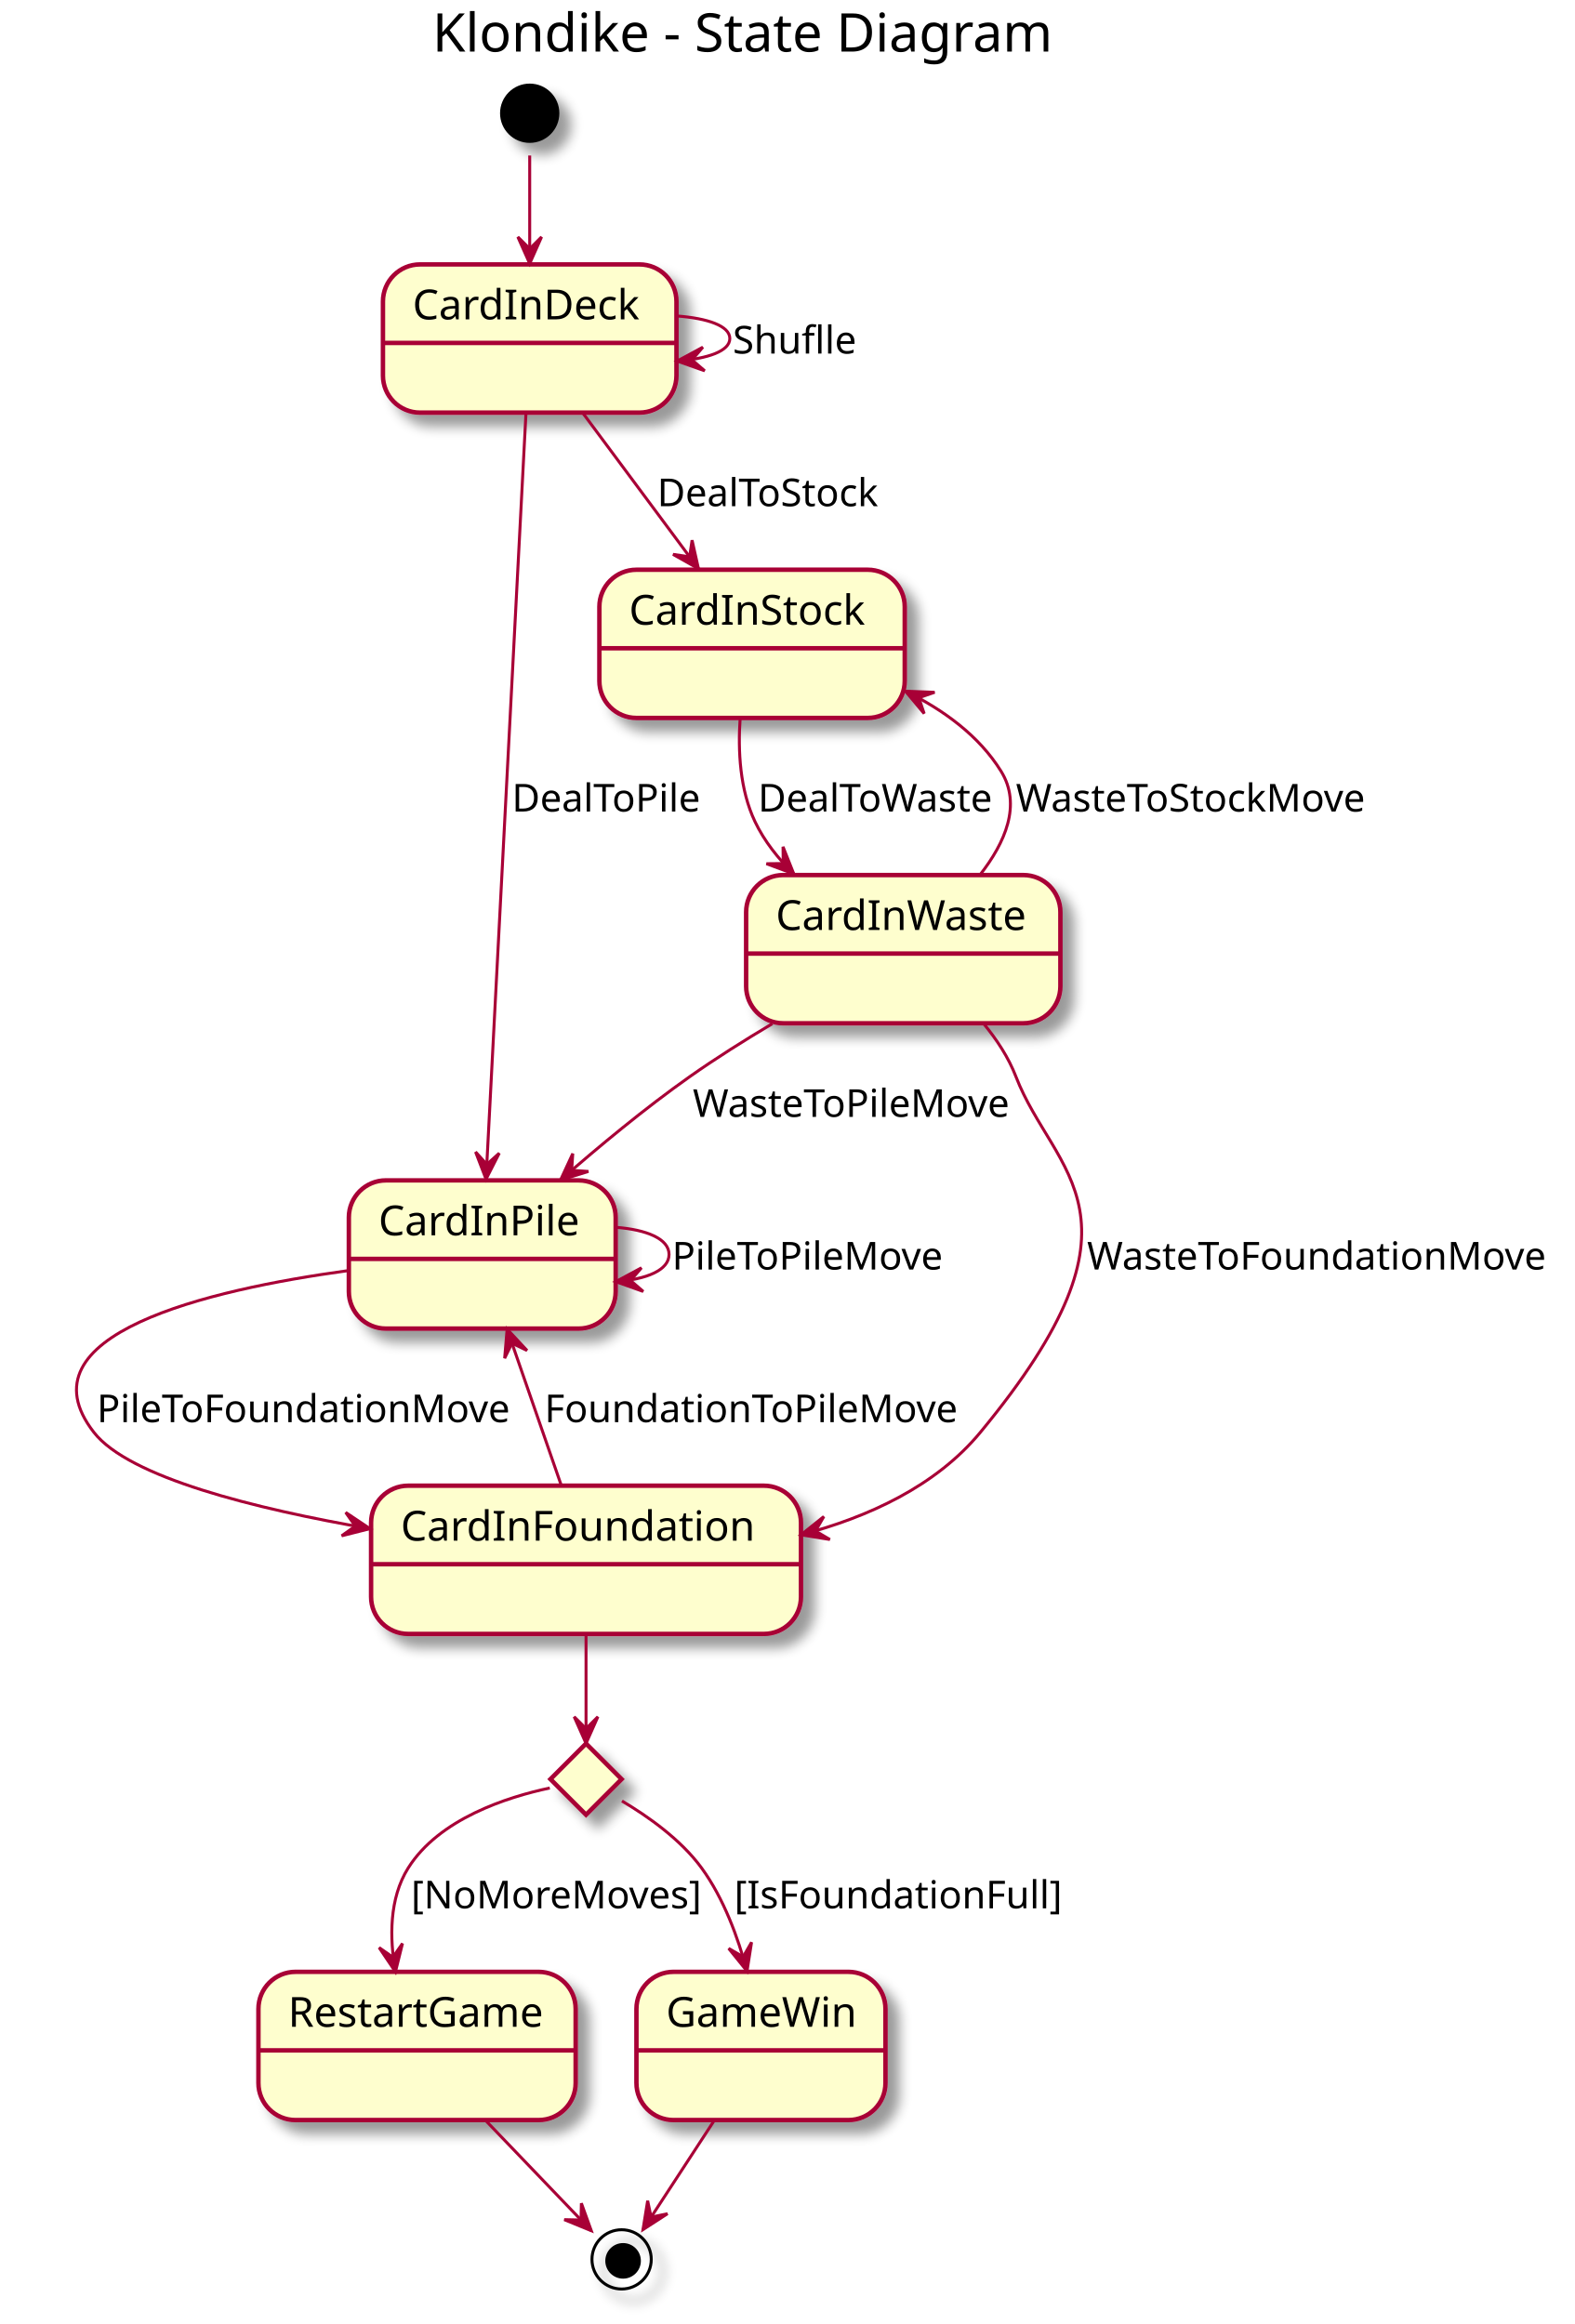
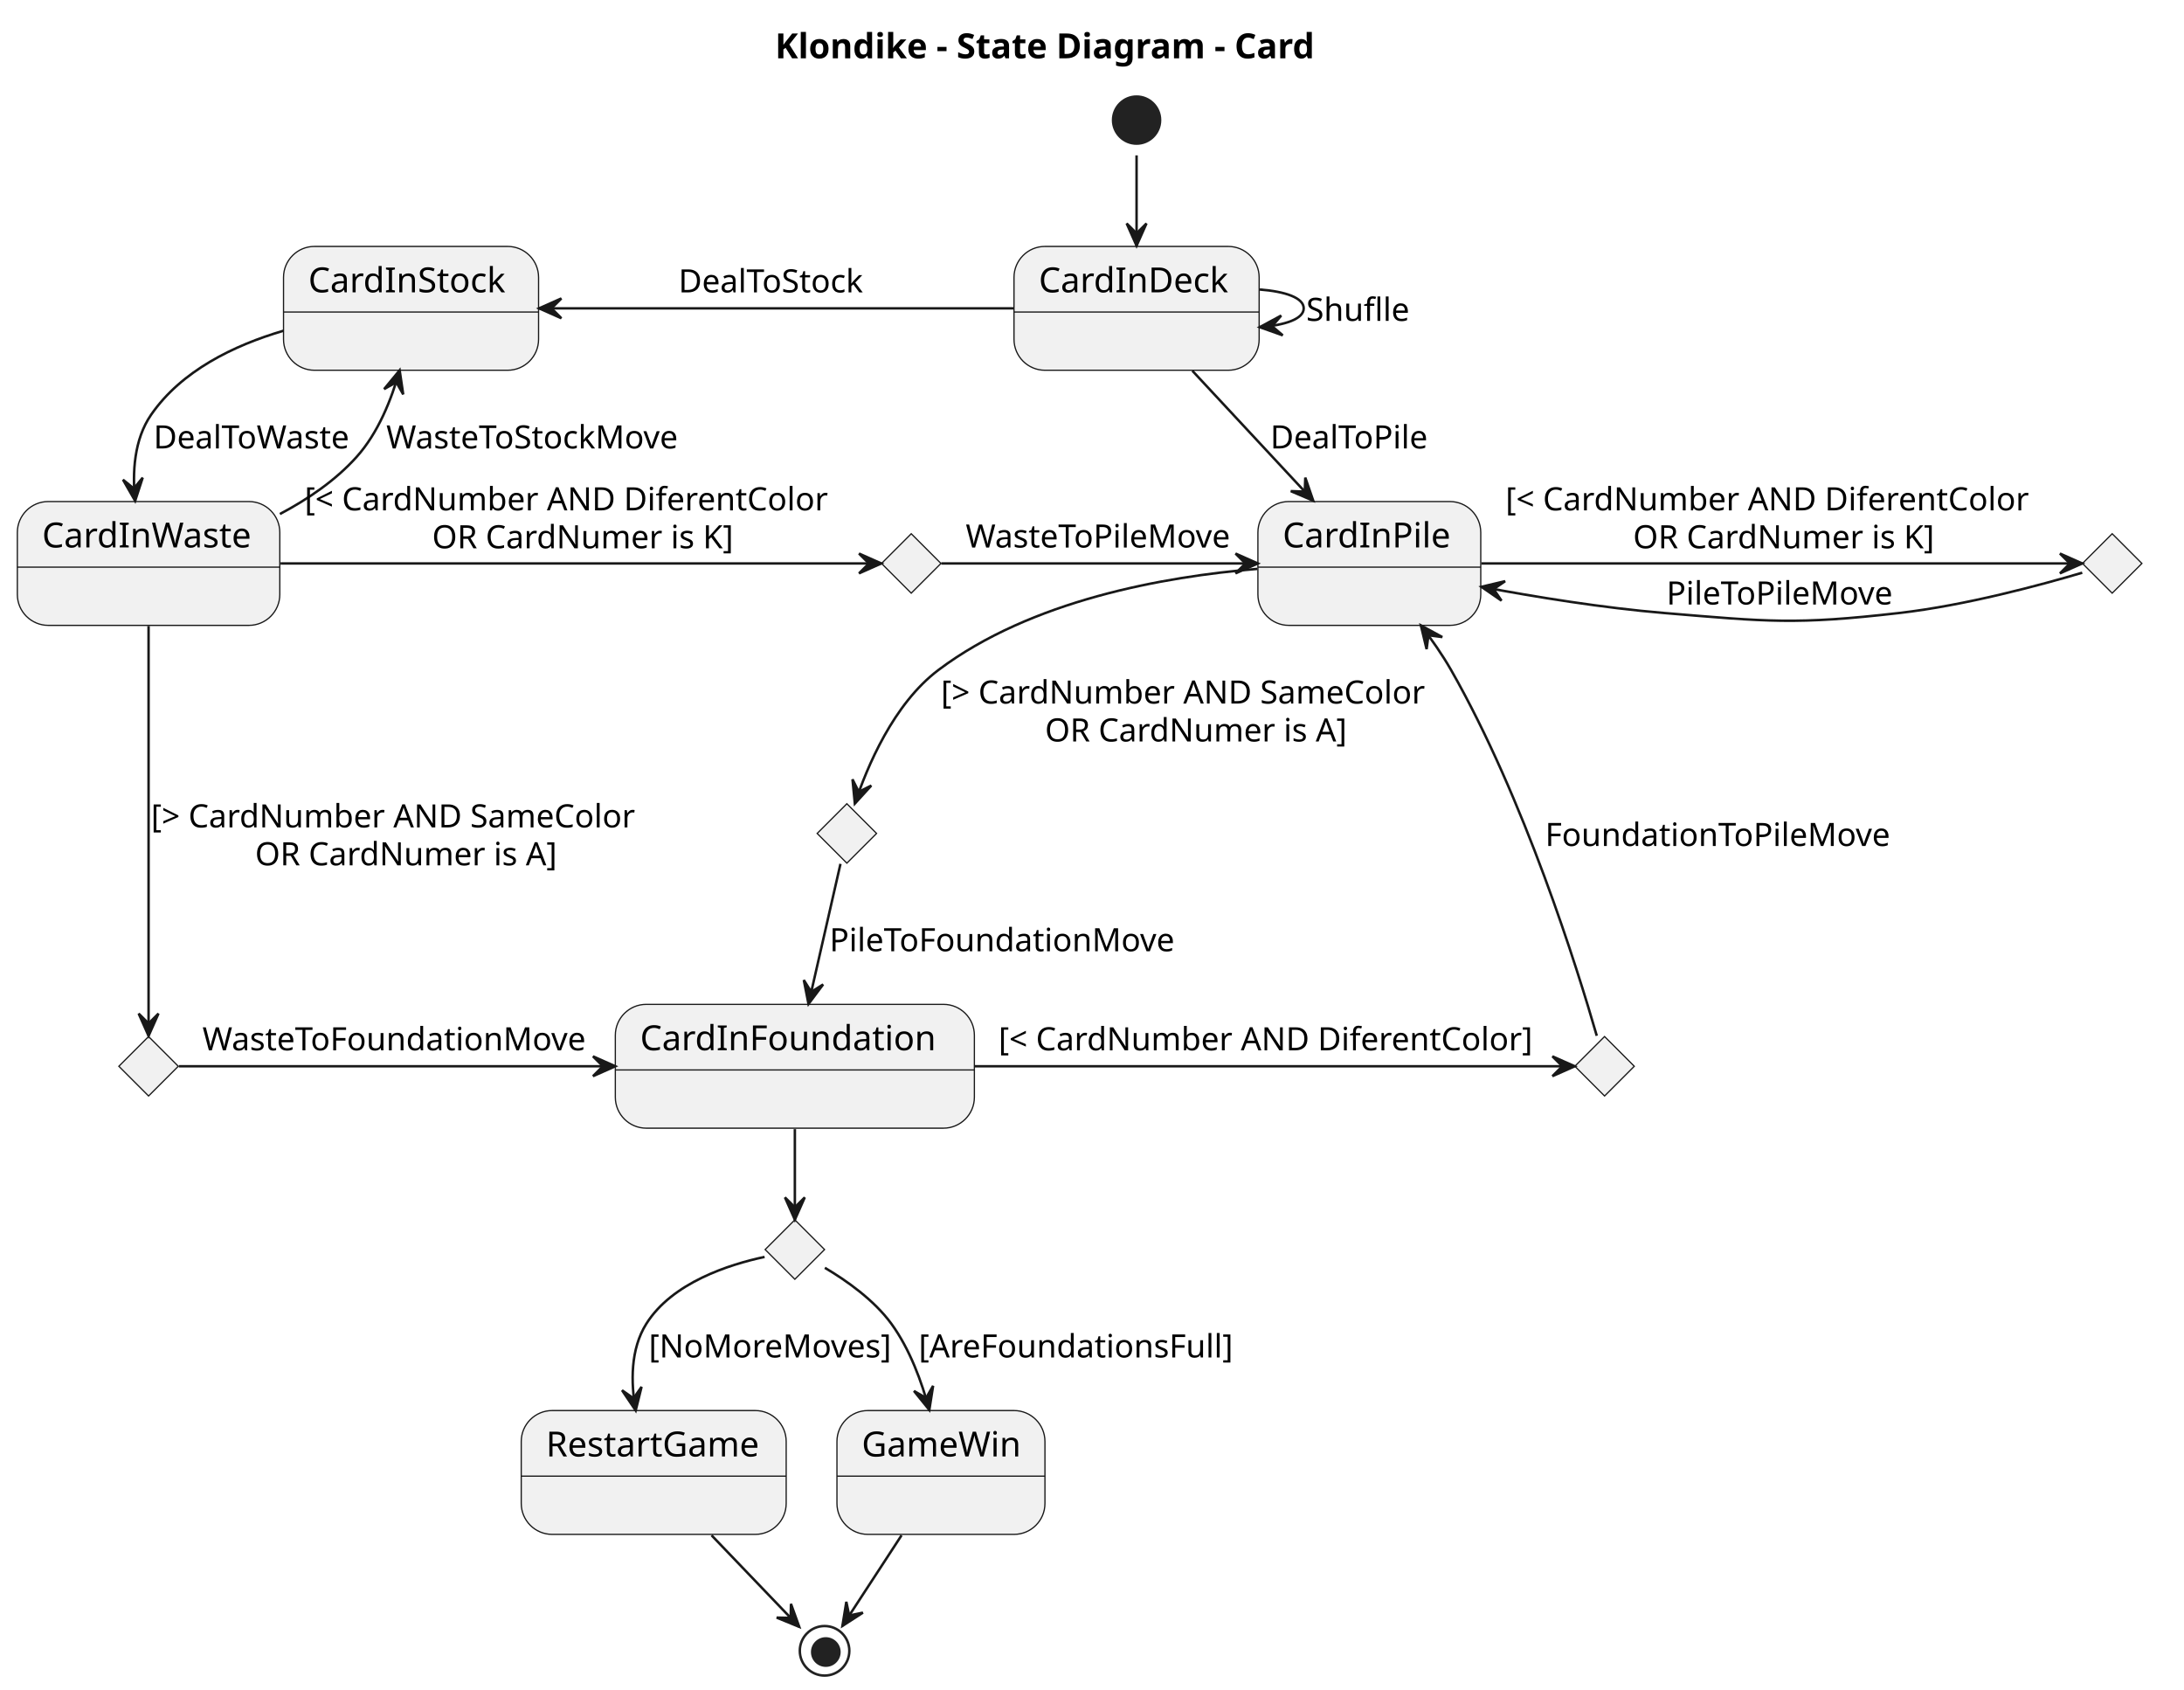
- <svg xmlns="http://www.w3.org/2000/svg" contentScriptType="application/ecmascript" contentStyleType="text/css" height="784px" preserveAspectRatio="none" style="width:531px;height:784px;background:#FFFFFF;" version="1.1" viewBox="0 0 531 784" width="531px" zoomAndPan="magnify">
-   <defs>
-     <filter height="300%" id="f1mayfq44cu005" width="300%" x="-1" y="-1">
-       <feGaussianBlur result="blurOut" stdDeviation="2.0" />
-       <feColorMatrix in="blurOut" result="blurOut2" type="matrix" values="0 0 0 0 0 0 0 0 0 0 0 0 0 0 0 0 0 0 .4 0" />
-       <feOffset dx="4.0" dy="4.0" in="blurOut2" result="blurOut3" />
-       <feBlend in="SourceGraphic" in2="blurOut3" mode="normal" />
-     </filter>
-   </defs>
+ <svg xmlns="http://www.w3.org/2000/svg" contentStyleType="text/css" height="682px" preserveAspectRatio="none" style="width:882px;height:682px;background:#FFFFFF;" version="1.1" viewBox="0 0 882 682" width="882px" zoomAndPan="magnify">
+   <defs />
  <g>
-     <text fill="#000000" font-family="sans-serif" font-size="18" lengthAdjust="spacing" textLength="227" x="145.833" y="17.402">Klondike  - State Diagram</text>
+     <rect height="26.488" style="stroke:#00000000;stroke-width:1.0;fill:none;" width="252" x="308" y="5" />
+     <text fill="#000000" font-family="sans-serif" font-size="14" font-weight="bold" lengthAdjust="spacing" textLength="242" x="313" y="23.535">Klondike  - State Diagram - Card</text>
    <g id="CardInDeck">
-       <rect fill="#FEFECE" filter="url(#f1mayfq44cu005)" height="50" rx="12.5" ry="12.5" style="stroke:#A80036;stroke-width:1.5;" width="99" x="129.165" y="89.199" />
-       <line style="stroke:#A80036;stroke-width:1.5;" x1="129.165" x2="228.165" y1="115.688" y2="115.688" />
-       <text fill="#000000" font-family="sans-serif" font-size="14" lengthAdjust="spacing" textLength="79" x="139.165" y="107.734">CardInDeck</text>
+       <rect fill="#F1F1F1" height="50" rx="12.5" ry="12.5" style="stroke:#181818;stroke-width:0.5;" width="99" x="409.5" y="99.488" />
+       <line style="stroke:#181818;stroke-width:0.5;" x1="409.5" x2="508.5" y1="125.977" y2="125.977" />
+       <text fill="#000000" font-family="sans-serif" font-size="14" lengthAdjust="spacing" textLength="79" x="419.5" y="118.023">CardInDeck</text>
    </g>
    <g id="CardInPile">
-       <rect fill="#FEFECE" filter="url(#f1mayfq44cu005)" height="50" rx="12.5" ry="12.5" style="stroke:#A80036;stroke-width:1.5;" width="90" x="117.665" y="398.199" />
-       <line style="stroke:#A80036;stroke-width:1.5;" x1="117.665" x2="207.665" y1="424.688" y2="424.688" />
-       <text fill="#000000" font-family="sans-serif" font-size="14" lengthAdjust="spacing" textLength="70" x="127.665" y="416.734">CardInPile</text>
+       <rect fill="#F1F1F1" height="50" rx="12.5" ry="12.5" style="stroke:#181818;stroke-width:0.5;" width="90" x="508" y="202.488" />
+       <line style="stroke:#181818;stroke-width:0.5;" x1="508" x2="598" y1="228.977" y2="228.977" />
+       <text fill="#000000" font-family="sans-serif" font-size="14" lengthAdjust="spacing" textLength="70" x="518" y="221.023">CardInPile</text>
    </g>
    <g id="CardInStock">
-       <rect fill="#FEFECE" filter="url(#f1mayfq44cu005)" height="50" rx="12.5" ry="12.5" style="stroke:#A80036;stroke-width:1.5;" width="103" x="202.165" y="192.199" />
-       <line style="stroke:#A80036;stroke-width:1.5;" x1="202.165" x2="305.165" y1="218.688" y2="218.688" />
-       <text fill="#000000" font-family="sans-serif" font-size="14" lengthAdjust="spacing" textLength="83" x="212.165" y="210.734">CardInStock</text>
+       <rect fill="#F1F1F1" height="50" rx="12.5" ry="12.5" style="stroke:#181818;stroke-width:0.5;" width="103" x="114.5" y="99.488" />
+       <line style="stroke:#181818;stroke-width:0.5;" x1="114.5" x2="217.5" y1="125.977" y2="125.977" />
+       <text fill="#000000" font-family="sans-serif" font-size="14" lengthAdjust="spacing" textLength="83" x="124.5" y="118.023">CardInStock</text>
+     </g>
+     <g id="CardInWaste">
+       <rect fill="#F1F1F1" height="50" rx="12.5" ry="12.5" style="stroke:#181818;stroke-width:0.5;" width="106" x="7" y="202.488" />
+       <line style="stroke:#181818;stroke-width:0.5;" x1="7" x2="113" y1="228.977" y2="228.977" />
+       <text fill="#000000" font-family="sans-serif" font-size="14" lengthAdjust="spacing" textLength="86" x="17" y="221.023">CardInWaste</text>
    </g>
    <g id="CardInFoundation">
-       <rect fill="#FEFECE" filter="url(#f1mayfq44cu005)" height="50" rx="12.5" ry="12.5" style="stroke:#A80036;stroke-width:1.5;" width="145" x="125.165" y="501.199" />
-       <line style="stroke:#A80036;stroke-width:1.5;" x1="125.165" x2="270.165" y1="527.688" y2="527.688" />
-       <text fill="#000000" font-family="sans-serif" font-size="14" lengthAdjust="spacing" textLength="125" x="135.165" y="519.734">CardInFoundation</text>
+       <rect fill="#F1F1F1" height="50" rx="12.5" ry="12.5" style="stroke:#181818;stroke-width:0.5;" width="145" x="248.5" y="405.488" />
+       <line style="stroke:#181818;stroke-width:0.5;" x1="248.5" x2="393.5" y1="431.977" y2="431.977" />
+       <text fill="#000000" font-family="sans-serif" font-size="14" lengthAdjust="spacing" textLength="125" x="258.5" y="424.023">CardInFoundation</text>
    </g>
-     <polygon fill="#FEFECE" filter="url(#f1mayfq44cu005)" points="197.665,588.199,209.665,600.199,197.665,612.199,185.665,600.199,197.665,588.199" style="stroke:#A80036;stroke-width:1.5;" />
+     <g id="elem_GameFinal">
+       <polygon fill="#F1F1F1" points="321,492.488,333,504.488,321,516.488,309,504.488,321,492.488" style="stroke:#181818;stroke-width:0.5;" />
+     </g>
    <g id="RestartGame">
-       <rect fill="#FEFECE" filter="url(#f1mayfq44cu005)" height="50" rx="12.5" ry="12.5" style="stroke:#A80036;stroke-width:1.5;" width="107" x="87.165" y="665.199" />
-       <line style="stroke:#A80036;stroke-width:1.5;" x1="87.165" x2="194.165" y1="691.688" y2="691.688" />
-       <text fill="#000000" font-family="sans-serif" font-size="14" lengthAdjust="spacing" textLength="87" x="97.165" y="683.734">RestartGame</text>
+       <rect fill="#F1F1F1" height="50" rx="12.5" ry="12.5" style="stroke:#181818;stroke-width:0.5;" width="107" x="210.5" y="569.488" />
+       <line style="stroke:#181818;stroke-width:0.5;" x1="210.5" x2="317.5" y1="595.977" y2="595.977" />
+       <text fill="#000000" font-family="sans-serif" font-size="14" lengthAdjust="spacing" textLength="87" x="220.5" y="588.023">RestartGame</text>
    </g>
    <g id="GameWin">
-       <rect fill="#FEFECE" filter="url(#f1mayfq44cu005)" height="50" rx="12.5" ry="12.5" style="stroke:#A80036;stroke-width:1.5;" width="84" x="214.665" y="665.199" />
-       <line style="stroke:#A80036;stroke-width:1.5;" x1="214.665" x2="298.665" y1="691.688" y2="691.688" />
-       <text fill="#000000" font-family="sans-serif" font-size="14" lengthAdjust="spacing" textLength="64" x="224.665" y="683.734">GameWin</text>
+       <rect fill="#F1F1F1" height="50" rx="12.5" ry="12.5" style="stroke:#181818;stroke-width:0.5;" width="84" x="338" y="569.488" />
+       <line style="stroke:#181818;stroke-width:0.5;" x1="338" x2="422" y1="595.977" y2="595.977" />
+       <text fill="#000000" font-family="sans-serif" font-size="14" lengthAdjust="spacing" textLength="64" x="348" y="588.023">GameWin</text>
    </g>
-     <ellipse cx="178.665" cy="38.199" fill="#000000" filter="url(#f1mayfq44cu005)" rx="10" ry="10" style="stroke:none;stroke-width:1.0;" />
-     <g id="CardInWaste">
-       <rect fill="#FEFECE" filter="url(#f1mayfq44cu005)" height="50" rx="12.5" ry="12.5" style="stroke:#A80036;stroke-width:1.5;" width="106" x="251.665" y="295.199" />
-       <line style="stroke:#A80036;stroke-width:1.5;" x1="251.665" x2="357.665" y1="321.688" y2="321.688" />
-       <text fill="#000000" font-family="sans-serif" font-size="14" lengthAdjust="spacing" textLength="86" x="261.665" y="313.734">CardInWaste</text>
+     <g id="elem_PPDecision">
+       <polygon fill="#F1F1F1" points="853,215.488,865,227.488,853,239.488,841,227.488,853,215.488" style="stroke:#181818;stroke-width:0.5;" />
    </g>
-     <ellipse cx="209.665" cy="762.199" filter="url(#f1mayfq44cu005)" rx="10" ry="10" style="stroke:#000000;stroke-width:1.0;fill:none;" />
-     <ellipse cx="210.165" cy="762.699" fill="#000000" rx="6" ry="6" style="stroke:none;stroke-width:1.0;" />
-     <path d="M178.665,52.449 C178.665,62.179 178.665,76.583 178.665,88.924 " fill="none" style="stroke:#A80036;stroke-width:1.0;" />
-     <polygon fill="#A80036" points="178.665,88.924,182.665,79.924,178.665,83.924,174.665,79.924,178.665,88.924" style="stroke:#A80036;stroke-width:1.0;" />
-     <path d="M228.411,106.601 C238.738,107.401 246.165,109.934 246.165,114.199 C246.165,118.465 238.738,120.998 228.411,121.797 " fill="none" style="stroke:#A80036;stroke-width:1.0;" />
-     <polygon fill="#A80036" points="228.411,121.797,237.693,125.091,233.396,121.411,237.075,117.114,228.411,121.797" style="stroke:#A80036;stroke-width:1.0;" />
-     <text fill="#000000" font-family="sans-serif" font-size="13" lengthAdjust="spacing" textLength="43" x="247.165" y="119.268">Shuflle</text>
-     <path d="M177.41,139.289 C174.426,196.537 166.937,340.235 163.937,397.796 " fill="none" style="stroke:#A80036;stroke-width:1.0;" />
-     <polygon fill="#A80036" points="163.937,397.796,168.4,389.017,164.197,392.803,160.411,388.601,163.937,397.796" style="stroke:#A80036;stroke-width:1.0;" />
-     <text fill="#000000" font-family="sans-serif" font-size="13" lengthAdjust="spacing" textLength="66" x="172.665" y="273.768">DealToPile</text>
-     <path d="M196.63,139.391 C208.417,155.265 223.777,175.95 235.588,191.855 " fill="none" style="stroke:#A80036;stroke-width:1.0;" />
-     <polygon fill="#A80036" points="235.588,191.855,233.433,182.244,232.607,187.84,227.011,187.014,235.588,191.855" style="stroke:#A80036;stroke-width:1.0;" />
-     <text fill="#000000" font-family="sans-serif" font-size="13" lengthAdjust="spacing" textLength="79" x="221.665" y="170.768">DealToStock</text>
-     <path d="M207.686,414.031 C218.051,414.821 225.665,417.877 225.665,423.199 C225.665,428.522 218.051,431.578 207.686,432.368 " fill="none" style="stroke:#A80036;stroke-width:1.0;" />
-     <polygon fill="#A80036" points="207.686,432.368,216.964,435.672,212.671,431.988,216.356,427.695,207.686,432.368" style="stroke:#A80036;stroke-width:1.0;" />
-     <text fill="#000000" font-family="sans-serif" font-size="13" lengthAdjust="spacing" textLength="93" x="226.665" y="428.268">PileToPileMove</text>
-     <path d="M117.32,428.658 C70.002,435.147 6,450.232 31.665,483.199 C43.49,498.388 85.829,508.957 124.786,515.694 " fill="none" style="stroke:#A80036;stroke-width:1.0;" />
-     <polygon fill="#A80036" points="124.786,515.694,116.599,510.219,119.859,514.842,115.236,518.102,124.786,515.694" style="stroke:#A80036;stroke-width:1.0;" />
-     <text fill="#000000" font-family="sans-serif" font-size="13" lengthAdjust="spacing" textLength="142" x="32.665" y="479.768">PileToFoundationMove</text>
-     <path d="M189.229,500.855 C183.718,484.95 176.549,464.265 171.049,448.391 " fill="none" style="stroke:#A80036;stroke-width:1.0;" />
-     <polygon fill="#A80036" points="171.049,448.391,170.216,458.205,172.686,453.116,177.775,455.585,171.049,448.391" style="stroke:#A80036;stroke-width:1.0;" />
-     <text fill="#000000" font-family="sans-serif" font-size="13" lengthAdjust="spacing" textLength="142" x="183.665" y="479.768">FoundationToPileMove</text>
-     <path d="M249.65,242.21 C248.87,253.351 249.555,266.471 254.665,277.199 C257.785,283.75 262.471,289.65 267.743,294.815 " fill="none" style="stroke:#A80036;stroke-width:1.0;" />
-     <polygon fill="#A80036" points="267.743,294.815,264.114,285.66,264.171,291.316,258.515,291.374,267.743,294.815" style="stroke:#A80036;stroke-width:1.0;" />
-     <text fill="#000000" font-family="sans-serif" font-size="13" lengthAdjust="spacing" textLength="81" x="255.665" y="273.768">DealToWaste</text>
-     <path d="M330.579,295.098 C339.025,284.298 344.638,271.481 337.665,260.199 C330.208,248.133 318.118,239.417 305.405,233.168 " fill="none" style="stroke:#A80036;stroke-width:1.0;" />
-     <polygon fill="#A80036" points="305.405,233.168,311.717,240.728,309.892,235.374,315.246,233.548,305.405,233.168" style="stroke:#A80036;stroke-width:1.0;" />
-     <text fill="#000000" font-family="sans-serif" font-size="13" lengthAdjust="spacing" textLength="121" x="342.665" y="273.768">WasteToStockMove</text>
-     <path d="M260.505,345.342 C251.125,350.915 241.417,357.028 232.665,363.199 C217.598,373.824 201.813,386.935 189.054,398.096 " fill="none" style="stroke:#A80036;stroke-width:1.0;" />
-     <polygon fill="#A80036" points="189.054,398.096,198.462,395.181,192.817,394.804,193.194,389.16,189.054,398.096" style="stroke:#A80036;stroke-width:1.0;" />
-     <text fill="#000000" font-family="sans-serif" font-size="13" lengthAdjust="spacing" textLength="108" x="233.665" y="376.768">WasteToPileMove</text>
-     <path d="M331.777,345.324 C336.228,350.725 340.191,356.776 342.665,363.199 C355.37,396.178 391.288,409.815 330.665,483.199 C315.629,501.401 292.754,511.83 270.192,517.767 " fill="none" style="stroke:#A80036;stroke-width:1.0;" />
-     <polygon fill="#A80036" points="270.192,517.767,279.914,519.345,275.028,516.495,277.878,511.608,270.192,517.767" style="stroke:#A80036;stroke-width:1.0;" />
-     <text fill="#000000" font-family="sans-serif" font-size="13" lengthAdjust="spacing" textLength="157" x="366.665" y="428.268">WasteToFoundationMove</text>
-     <path d="M197.665,551.575 C197.665,563.977 197.665,578.441 197.665,588.146 " fill="none" style="stroke:#A80036;stroke-width:1.0;" />
-     <polygon fill="#A80036" points="197.665,588.146,201.665,579.146,197.665,583.146,193.665,579.146,197.665,588.146" style="stroke:#A80036;stroke-width:1.0;" />
-     <path d="M185.44,603.178 C171.147,606.217 148.118,613.538 137.665,630.199 C131.234,640.451 131.369,653.788 133.383,665.187 " fill="none" style="stroke:#A80036;stroke-width:1.0;" />
-     <polygon fill="#A80036" points="133.383,665.187,135.756,655.628,132.513,660.263,127.878,657.02,133.383,665.187" style="stroke:#A80036;stroke-width:1.0;" />
-     <text fill="#000000" font-family="sans-serif" font-size="13" lengthAdjust="spacing" textLength="97" x="138.665" y="643.768">[NoMoreMoves]</text>
-     <path d="M209.785,607.567 C218.387,612.649 229.615,620.512 236.665,630.199 C244.111,640.431 248.929,653.634 251.965,664.955 " fill="none" style="stroke:#A80036;stroke-width:1.0;" />
-     <polygon fill="#A80036" points="251.965,664.955,253.497,655.226,250.67,660.126,245.77,657.298,251.965,664.955" style="stroke:#A80036;stroke-width:1.0;" />
-     <text fill="#000000" font-family="sans-serif" font-size="13" lengthAdjust="spacing" textLength="113" x="247.665" y="643.768">[IsFoundationFull]</text>
-     <path d="M164.025,715.575 C176.067,728.14 190.137,742.822 199.438,752.527 " fill="none" style="stroke:#A80036;stroke-width:1.0;" />
-     <polygon fill="#A80036" points="199.438,752.527,196.098,743.261,195.978,748.917,190.322,748.797,199.438,752.527" style="stroke:#A80036;stroke-width:1.0;" />
-     <path d="M240.753,715.575 C232.657,727.977 223.216,742.441 216.88,752.146 " fill="none" style="stroke:#A80036;stroke-width:1.0;" />
-     <polygon fill="#A80036" points="216.88,752.146,225.149,746.796,219.613,747.959,218.45,742.423,216.88,752.146" style="stroke:#A80036;stroke-width:1.0;" />
+     <g id="elem_PFDecision">
+       <polygon fill="#F1F1F1" points="342,324.488,354,336.488,342,348.488,330,336.488,342,324.488" style="stroke:#181818;stroke-width:0.5;" />
+     </g>
+     <g id="elem_FPDecision">
+       <polygon fill="#F1F1F1" points="648,418.488,660,430.488,648,442.488,636,430.488,648,418.488" style="stroke:#181818;stroke-width:0.5;" />
+     </g>
+     <g id="elem_WPDecision">
+       <polygon fill="#F1F1F1" points="368,215.488,380,227.488,368,239.488,356,227.488,368,215.488" style="stroke:#181818;stroke-width:0.5;" />
+     </g>
+     <g id="elem_WFDecision">
+       <polygon fill="#F1F1F1" points="60,418.488,72,430.488,60,442.488,48,430.488,60,418.488" style="stroke:#181818;stroke-width:0.5;" />
+     </g>
+     <ellipse cx="459" cy="48.488" fill="#222222" rx="10" ry="10" style="stroke:none;stroke-width:1.0;" />
+     <ellipse cx="333" cy="666.488" fill="none" rx="10" ry="10" style="stroke:#222222;stroke-width:1.0;" />
+     <ellipse cx="333.5" cy="666.988" fill="#222222" rx="6" ry="6" style="stroke:none;stroke-width:1.0;" />
+     <path d="M459,62.738 C459,72.468 459,86.872 459,99.213 " fill="none" style="stroke:#181818;stroke-width:1.0;" />
+     <polygon fill="#181818" points="459,99.213,463,90.213,459,94.213,455,90.213,459,99.213" style="stroke:#181818;stroke-width:1.0;" />
+     <path d="M508.745,116.89 C519.073,117.69 526.5,120.223 526.5,124.488 C526.5,128.754 519.073,131.287 508.745,132.086 " fill="none" style="stroke:#181818;stroke-width:1.0;" />
+     <polygon fill="#181818" points="508.745,132.086,518.027,135.38,513.731,131.7,517.41,127.403,508.745,132.086" style="stroke:#181818;stroke-width:1.0;" />
+     <text fill="#000000" font-family="sans-serif" font-size="13" lengthAdjust="spacing" textLength="43" x="527.5" y="129.557">Shuflle</text>
+     <path d="M217.708,124.488 C271.758,124.488 355.976,124.488 409.274,124.488 " fill="none" style="stroke:#181818;stroke-width:1.0;" />
+     <polygon fill="#181818" points="217.708,124.488,226.708,128.488,222.708,124.488,226.708,120.488,217.708,124.488" style="stroke:#181818;stroke-width:1.0;" />
+     <text fill="#000000" font-family="sans-serif" font-size="13" lengthAdjust="spacing" textLength="79" x="274" y="118.057">DealToStock</text>
+     <path d="M481.515,149.68 C496.289,165.554 515.54,186.239 530.343,202.144 " fill="none" style="stroke:#181818;stroke-width:1.0;" />
+     <polygon fill="#181818" points="530.343,202.144,527.139,192.83,526.936,198.483,521.283,198.281,530.343,202.144" style="stroke:#181818;stroke-width:1.0;" />
+     <text fill="#000000" font-family="sans-serif" font-size="13" lengthAdjust="spacing" textLength="66" x="513" y="181.057">DealToPile</text>
+     <path d="M114.461,133.539 C94.369,139.453 73.259,149.708 61,167.488 C54.138,177.441 53.39,190.754 54.577,202.214 " fill="none" style="stroke:#181818;stroke-width:1.0;" />
+     <polygon fill="#181818" points="54.577,202.214,57.628,192.85,54.062,197.241,49.671,193.674,54.577,202.214" style="stroke:#181818;stroke-width:1.0;" />
+     <text fill="#000000" font-family="sans-serif" font-size="13" lengthAdjust="spacing" textLength="81" x="62" y="181.057">DealToWaste</text>
+     <path d="M161.394,149.489 C158.15,161.157 152.768,174.731 144,184.488 C135.5,193.948 124.381,201.542 113.029,207.53 " fill="none" style="stroke:#181818;stroke-width:1.0;" />
+     <polygon fill="#181818" points="161.394,149.489,155.129,157.088,160.055,154.306,162.837,159.231,161.394,149.489" style="stroke:#181818;stroke-width:1.0;" />
+     <text fill="#000000" font-family="sans-serif" font-size="13" lengthAdjust="spacing" textLength="121" x="156" y="181.057">WasteToStockMove</text>
+     <path d="M113.298,227.488 C187.161,227.488 316.062,227.488 355.913,227.488 " fill="none" style="stroke:#181818;stroke-width:1.0;" />
+     <polygon fill="#181818" points="355.913,227.488,346.913,223.488,350.913,227.488,346.913,231.488,355.913,227.488" style="stroke:#181818;stroke-width:1.0;" />
+     <text fill="#000000" font-family="sans-serif" font-size="13" lengthAdjust="spacing" textLength="219" x="123" y="206.057">[&lt; CardNumber AND DiferentColor</text>
+     <text fill="#000000" font-family="sans-serif" font-size="13" lengthAdjust="spacing" textLength="124" x="174.5" y="221.367">OR CardNumer is K]</text>
+     <path d="M60,252.734 C60,296.378 60,386.57 60,418.216 " fill="none" style="stroke:#181818;stroke-width:1.0;" />
+     <polygon fill="#181818" points="60,418.216,64,409.216,60,413.216,56,409.216,60,418.216" style="stroke:#181818;stroke-width:1.0;" />
+     <text fill="#000000" font-family="sans-serif" font-size="13" lengthAdjust="spacing" textLength="201" x="61" y="334.057">[&gt; CardNumber AND SameColor</text>
+     <text fill="#000000" font-family="sans-serif" font-size="13" lengthAdjust="spacing" textLength="125" x="103" y="349.367">OR CardNumer is A]</text>
+     <path d="M380.138,227.488 C405.621,227.488 465.813,227.488 507.966,227.488 " fill="none" style="stroke:#181818;stroke-width:1.0;" />
+     <polygon fill="#181818" points="507.966,227.488,498.966,223.488,502.966,227.488,498.966,231.488,507.966,227.488" style="stroke:#181818;stroke-width:1.0;" />
+     <text fill="#000000" font-family="sans-serif" font-size="13" lengthAdjust="spacing" textLength="108" x="390" y="221.057">WasteToPileMove</text>
+     <path d="M507.744,229.681 C469.939,232.795 416.371,242.368 379,270.488 C360.739,284.229 350.099,309.799 345.232,324.438 " fill="none" style="stroke:#181818;stroke-width:1.0;" />
+     <polygon fill="#181818" points="345.232,324.438,351.867,317.16,346.809,319.694,344.275,314.636,345.232,324.438" style="stroke:#181818;stroke-width:1.0;" />
+     <text fill="#000000" font-family="sans-serif" font-size="13" lengthAdjust="spacing" textLength="201" x="380" y="284.057">[&gt; CardNumber AND SameColor</text>
+     <text fill="#000000" font-family="sans-serif" font-size="13" lengthAdjust="spacing" textLength="125" x="422" y="299.367">OR CardNumer is A]</text>
+     <path d="M339.425,348.769 C336.227,362.78 330.684,387.064 326.511,405.346 " fill="none" style="stroke:#181818;stroke-width:1.0;" />
+     <polygon fill="#181818" points="326.511,405.346,332.413,397.462,327.623,400.472,324.614,395.682,326.511,405.346" style="stroke:#181818;stroke-width:1.0;" />
+     <text fill="#000000" font-family="sans-serif" font-size="13" lengthAdjust="spacing" textLength="142" x="335" y="384.057">PileToFoundationMove</text>
+     <path d="M598.238,227.488 C668.623,227.488 800.476,227.488 840.905,227.488 " fill="none" style="stroke:#181818;stroke-width:1.0;" />
+     <polygon fill="#181818" points="840.905,227.488,831.905,223.488,835.905,227.488,831.905,231.488,840.905,227.488" style="stroke:#181818;stroke-width:1.0;" />
+     <text fill="#000000" font-family="sans-serif" font-size="13" lengthAdjust="spacing" textLength="219" x="608" y="206.057">[&lt; CardNumber AND DiferentColor</text>
+     <text fill="#000000" font-family="sans-serif" font-size="13" lengthAdjust="spacing" textLength="124" x="659.5" y="221.367">OR CardNumer is K]</text>
+     <path d="M598.265,236.918 C620.388,241.06 647.47,245.441 672,247.488 C714.076,251 725.053,252.302 767,247.488 C793.803,244.413 824.4,236.113 840.906,231.226 " fill="none" style="stroke:#181818;stroke-width:1.0;" />
+     <polygon fill="#181818" points="598.265,236.918,606.375,242.506,603.179,237.839,607.847,234.643,598.265,236.918" style="stroke:#181818;stroke-width:1.0;" />
+     <text fill="#000000" font-family="sans-serif" font-size="13" lengthAdjust="spacing" textLength="93" x="673" y="244.057">PileToPileMove</text>
+     <path d="M72.239,430.488 C103.229,430.488 186.724,430.488 248.478,430.488 " fill="none" style="stroke:#181818;stroke-width:1.0;" />
+     <polygon fill="#181818" points="248.478,430.488,239.478,426.488,243.478,430.488,239.478,434.488,248.478,430.488" style="stroke:#181818;stroke-width:1.0;" />
+     <text fill="#000000" font-family="sans-serif" font-size="13" lengthAdjust="spacing" textLength="157" x="81.75" y="424.057">WasteToFoundationMove</text>
+     <path d="M393.572,430.488 C473.915,430.488 597.211,430.488 635.934,430.488 " fill="none" style="stroke:#181818;stroke-width:1.0;" />
+     <polygon fill="#181818" points="635.934,430.488,626.934,426.488,630.934,430.488,626.934,434.488,635.934,430.488" style="stroke:#181818;stroke-width:1.0;" />
+     <text fill="#000000" font-family="sans-serif" font-size="13" lengthAdjust="spacing" textLength="223" x="403.25" y="424.057">[&lt; CardNumber AND DiferentColor]</text>
+     <path d="M573.818,252.504 C578.177,258.18 582.505,264.368 586,270.488 C615.68,322.46 637.124,391.41 644.85,418.186 " fill="none" style="stroke:#181818;stroke-width:1.0;" />
+     <polygon fill="#181818" points="573.818,252.504,576.127,262.079,576.863,256.47,582.472,257.206,573.818,252.504" style="stroke:#181818;stroke-width:1.0;" />
+     <text fill="#000000" font-family="sans-serif" font-size="13" lengthAdjust="spacing" textLength="142" x="624" y="341.557">FoundationToPileMove</text>
+     <path d="M321,455.864 C321,468.266 321,482.73 321,492.435 " fill="none" style="stroke:#181818;stroke-width:1.0;" />
+     <polygon fill="#181818" points="321,492.435,325,483.435,321,487.435,317,483.435,321,492.435" style="stroke:#181818;stroke-width:1.0;" />
+     <path d="M308.774,507.467 C294.481,510.506 271.452,517.827 261,534.488 C254.568,544.74 254.703,558.077 256.718,569.476 " fill="none" style="stroke:#181818;stroke-width:1.0;" />
+     <polygon fill="#181818" points="256.718,569.476,259.091,559.917,255.848,564.552,251.213,561.309,256.718,569.476" style="stroke:#181818;stroke-width:1.0;" />
+     <text fill="#000000" font-family="sans-serif" font-size="13" lengthAdjust="spacing" textLength="97" x="262" y="548.057">[NoMoreMoves]</text>
+     <path d="M333.119,511.856 C341.721,516.938 352.95,524.801 360,534.488 C367.446,544.72 372.264,557.923 375.3,569.244 " fill="none" style="stroke:#181818;stroke-width:1.0;" />
+     <polygon fill="#181818" points="375.3,569.244,376.832,559.515,374.005,564.415,369.105,561.587,375.3,569.244" style="stroke:#181818;stroke-width:1.0;" />
+     <text fill="#000000" font-family="sans-serif" font-size="13" lengthAdjust="spacing" textLength="130" x="371" y="548.057">[AreFoundationsFull]</text>
+     <path d="M287.36,619.864 C299.402,632.429 313.472,647.111 322.772,656.816 " fill="none" style="stroke:#181818;stroke-width:1.0;" />
+     <polygon fill="#181818" points="322.772,656.816,319.433,647.551,319.313,653.206,313.657,653.086,322.772,656.816" style="stroke:#181818;stroke-width:1.0;" />
+     <path d="M364.088,619.864 C355.992,632.266 346.55,646.73 340.215,656.435 " fill="none" style="stroke:#181818;stroke-width:1.0;" />
+     <polygon fill="#181818" points="340.215,656.435,348.484,651.086,342.948,652.249,341.785,646.712,340.215,656.435" style="stroke:#181818;stroke-width:1.0;" />
  </g>
</svg>
